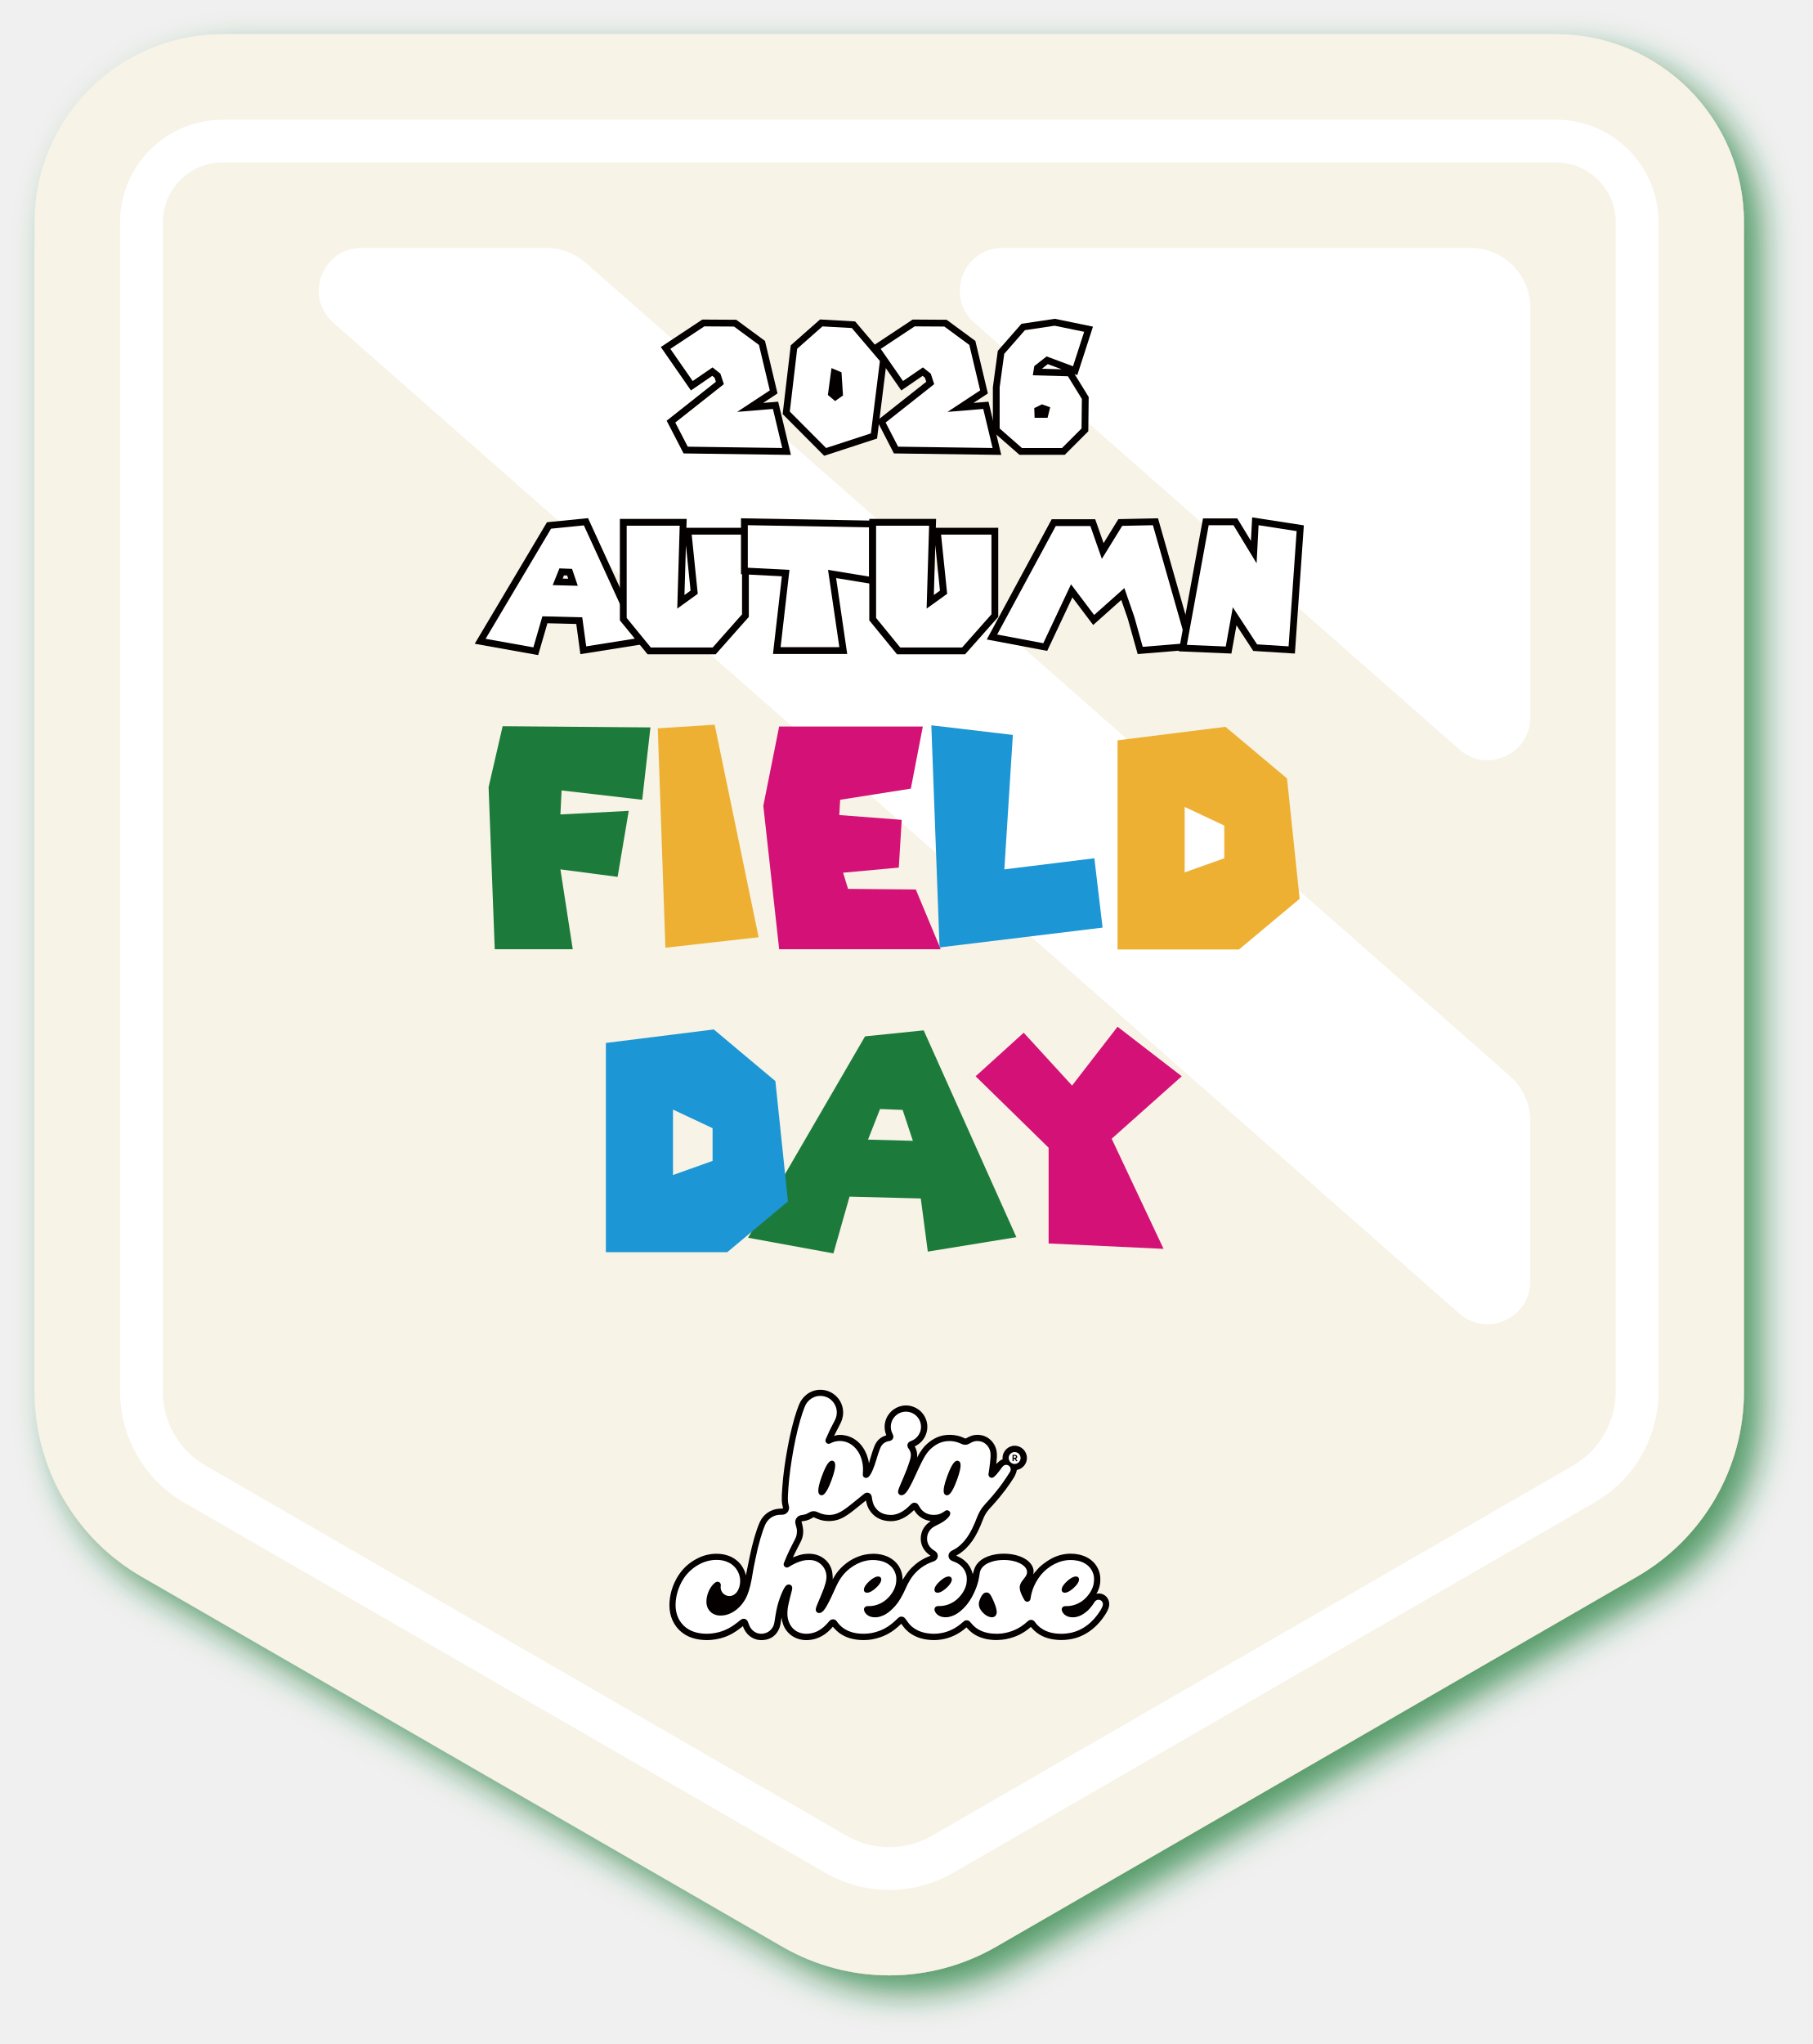
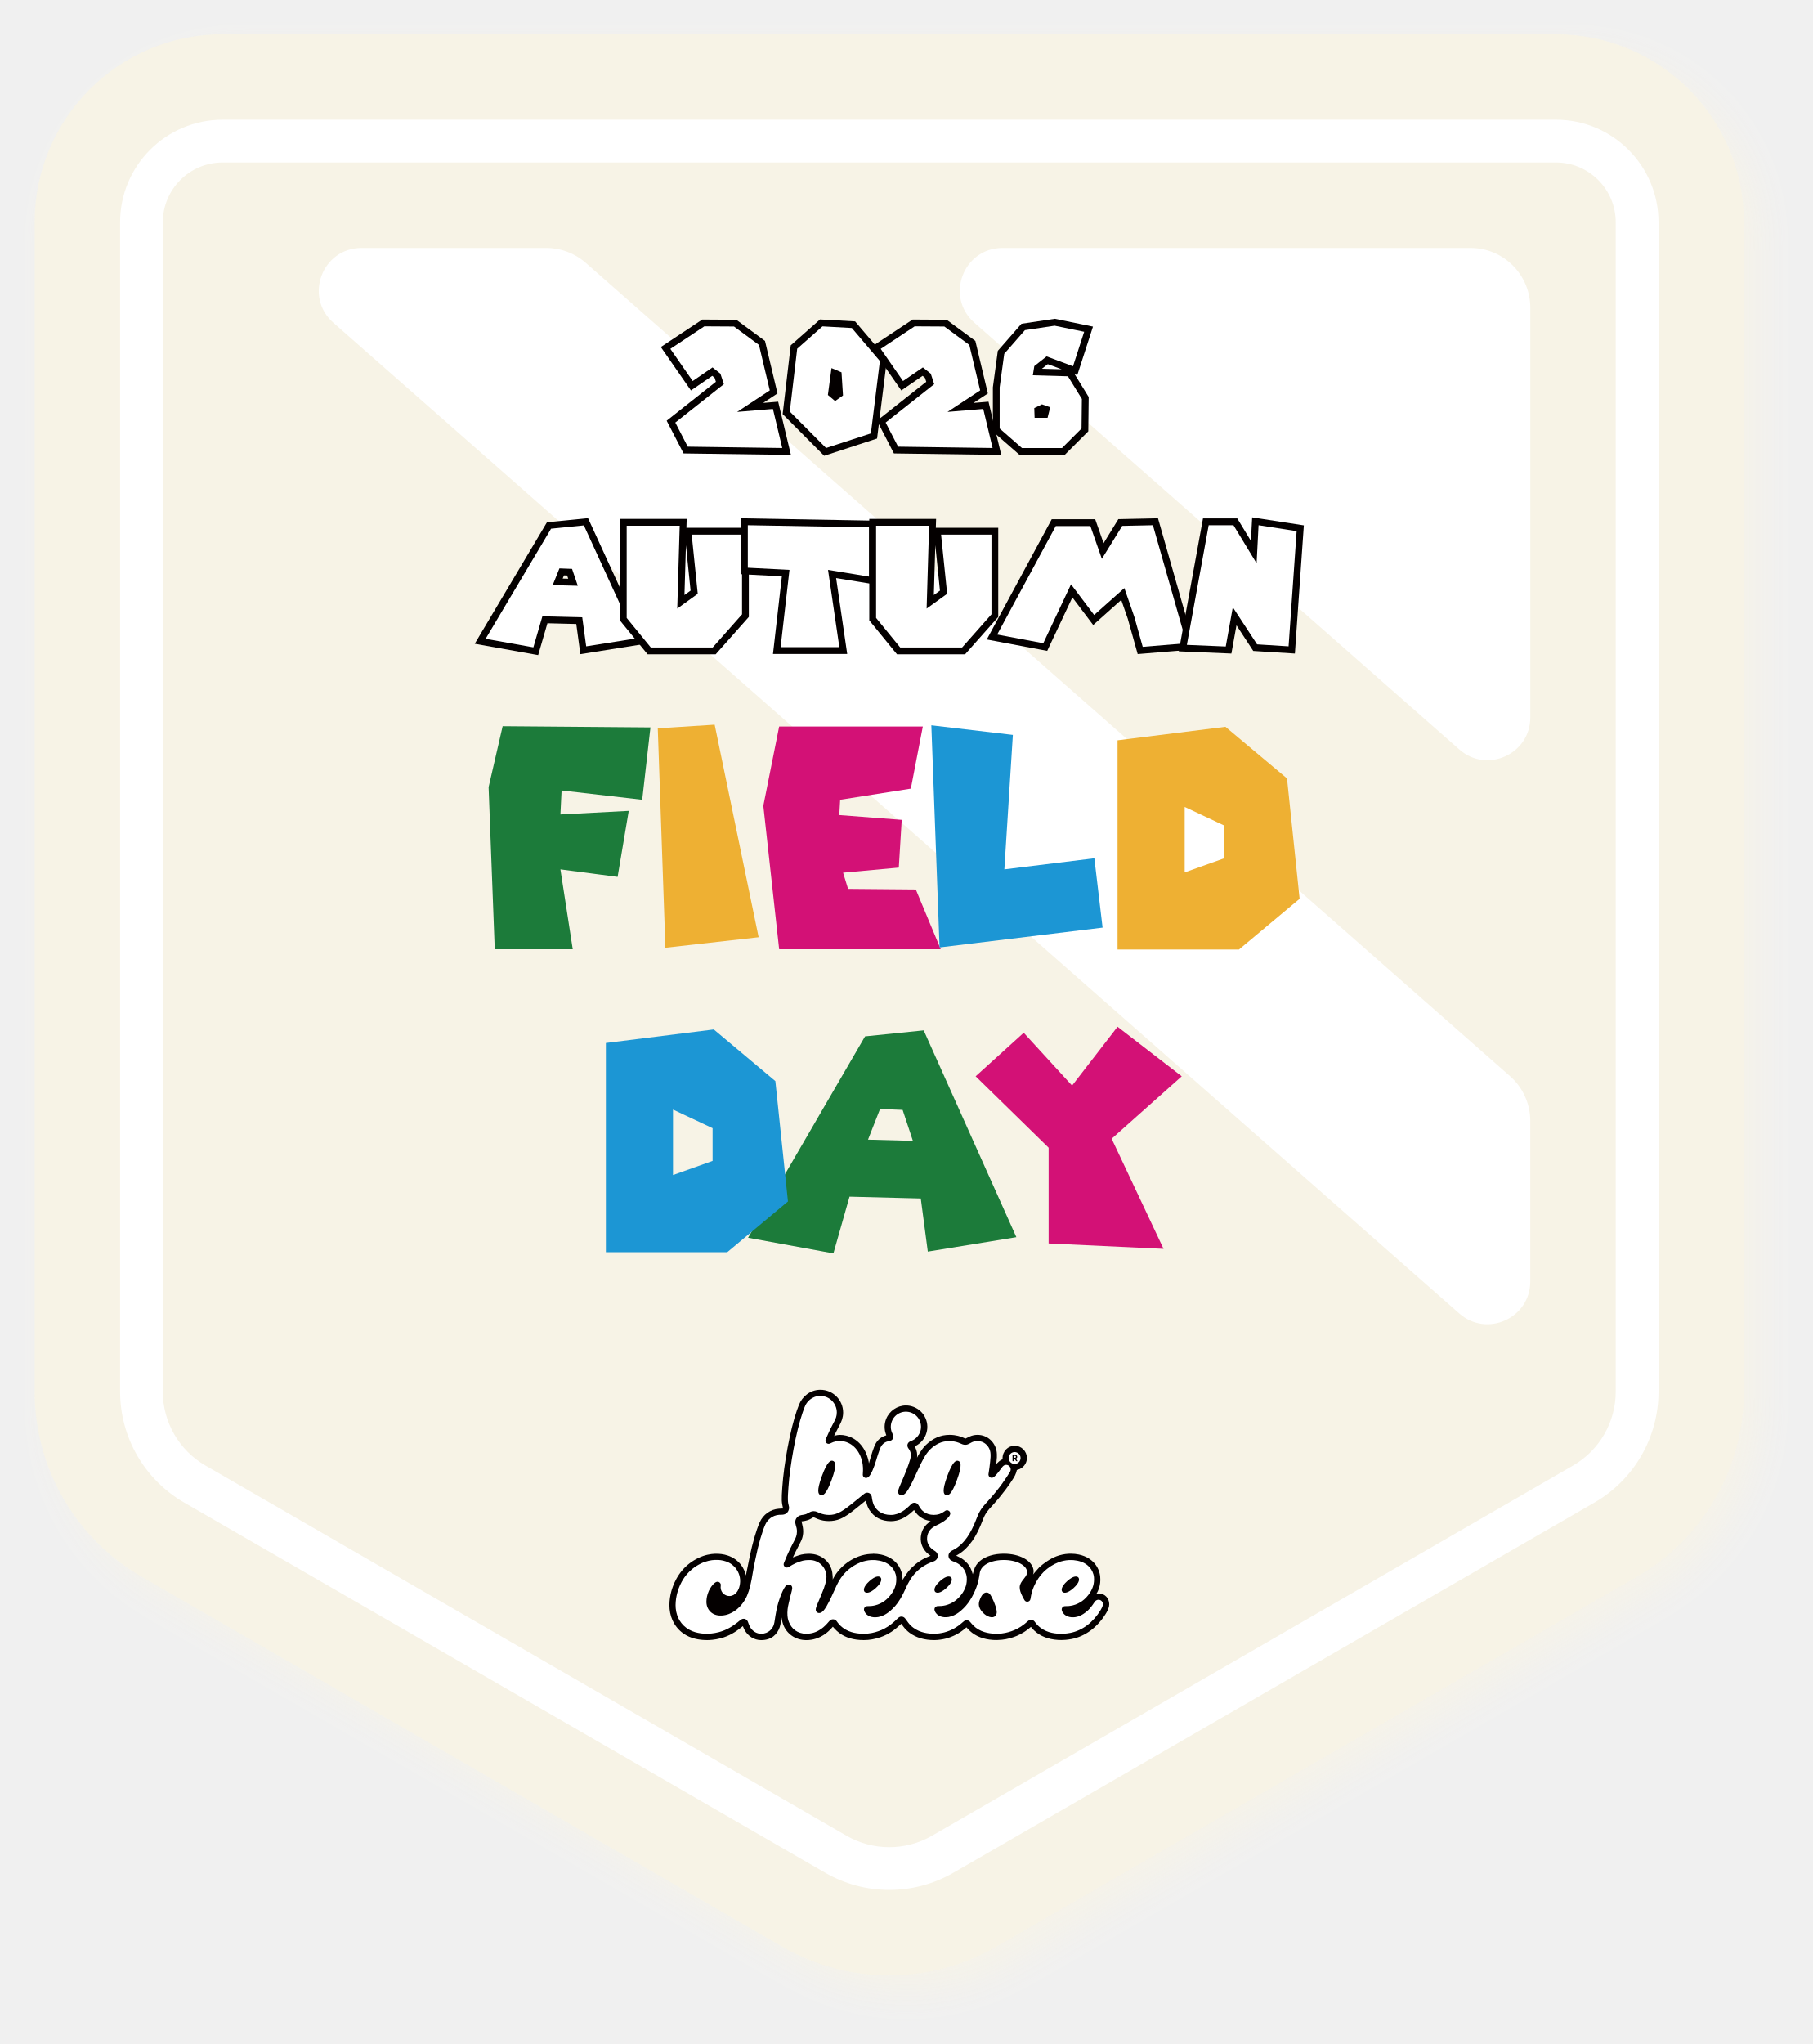
<svg xmlns="http://www.w3.org/2000/svg" id="_레이어_2" data-name="레이어 2" viewBox="0 0 601.2 677.76">
  <defs>
    <style>
      .cls-1 {
        fill: #f7f3e6;
      }

      .cls-2 {
        fill: #040000;
      }

      .cls-3 {
        fill: #eeb033;
      }

      .cls-4 {
        fill: #fff;
      }

      .cls-5 {
        fill: #1c7b3a;
      }

      .cls-6 {
        filter: url(#drop-shadow-1);
      }

      .cls-7 {
        fill: #d31176;
      }

      .cls-8 {
        fill: #1c96d4;
      }
    </style>
    <filter id="drop-shadow-1" x="0" y="0" width="601.2" height="677.76" filterUnits="userSpaceOnUse">
      <feOffset dx="5.67" dy="5.67" />
      <feGaussianBlur result="blur" stdDeviation="5.67" />
-       <feFlood flood-color="#1c7b3a" flood-opacity=".75" />
+       <feFlood flood-color="#f7f3e6" flood-opacity=".75" />
      <feComposite in2="blur" operator="in" />
      <feComposite in="SourceGraphic" />
    </filter>
  </defs>
  <g id="_레이어_1-2" data-name="레이어 1">
    <g class="cls-6">
      <path class="cls-1" d="M73.84,11.34c-34.44,0-62.36,27.92-62.36,62.36v387.7c0,25.32,13.51,48.71,35.43,61.37l212.6,122.74c21.93,12.66,48.94,12.66,70.87,0l212.6-122.74c21.93-12.66,35.43-36.05,35.43-61.37V73.71c0-34.44-27.92-62.36-62.36-62.36H73.84Z" />
    </g>
    <path class="cls-4" d="M39.83,461.4V73.71c0-18.79,15.23-34.02,34.02-34.02h442.2c18.79,0,34.02,15.23,34.02,34.02v387.7c0,15.19-8.1,29.23-21.26,36.82l-212.6,122.74c-13.16,7.6-29.36,7.6-42.52,0l-212.6-122.74c-13.16-7.6-21.26-21.63-21.26-36.82Z" />
    <path class="cls-1" d="M54,461.4V73.71c0-10.96,8.88-19.84,19.84-19.84h442.2c10.96,0,19.84,8.88,19.84,19.84v387.7c0,10.13-5.4,19.49-14.17,24.55l-212.6,122.74c-8.77,5.06-19.58,5.06-28.35,0l-212.6-122.74c-8.77-5.06-14.17-14.42-14.17-24.55Z" />
    <g>
      <path class="cls-4" d="M110.56,107.02l373.45,328.52c9.16,8.05,23.53,1.55,23.53-10.64v-53.19c0-5.7-2.45-11.13-6.74-14.9L194.27,87.15c-3.62-3.19-8.28-4.94-13.11-4.94h-61.24c-13.07,0-19.17,16.18-9.36,24.81Z" />
      <path class="cls-4" d="M332.52,82.21h155.19c10.96,0,19.84,8.88,19.84,19.84v135.83c0,12.19-14.38,18.7-23.53,10.64l-160.85-141.5c-9.81-8.63-3.71-24.81,9.36-24.81Z" />
    </g>
    <g>
      <g>
        <polygon class="cls-5" points="215.73 241.2 213 265.19 186.26 262.1 185.87 270.06 208.53 268.87 204.84 290.76 185.87 288.27 189.96 314.75 164.09 314.75 162.05 261.01 166.71 240.8 215.73 241.2" />
        <polygon class="cls-3" points="237.03 240.3 251.61 310.77 220.69 314.25 218.16 241.5 237.03 240.3" />
        <polygon class="cls-7" points="306.07 240.9 302.09 261.5 278.65 265.19 278.36 270.26 299.07 271.85 298.1 287.68 279.62 289.37 281.27 294.74 303.74 294.94 312 314.75 258.42 314.75 253.17 267.18 258.42 240.9 306.07 240.9" />
        <polygon class="cls-8" points="333.11 288.27 362.96 284.59 365.69 307.58 311.62 314.15 308.89 240.5 335.93 243.69 333.11 288.27" />
        <path class="cls-3" d="M426.86,258.12l-20.42-17.12-35.79,4.48v69.37h40.26l20.13-16.82-4.18-39.91ZM406.05,284.59l-13.13,4.68v-21.7l13.13,6.17v10.85Z" />
      </g>
      <g>
        <polygon class="cls-2" points="226.72 150.35 221.11 139.5 237.44 126.59 237 125.24 236.23 124.63 229.16 129.47 219.17 115.07 232.93 105.96 244.19 106.03 253.72 113.05 257.87 130.46 253.11 133.6 258.09 133.19 262.32 150.84 226.72 150.35" />
        <polygon class="cls-4" points="233.6 108.22 243.45 108.28 251.72 114.37 255.31 129.45 244.48 136.58 256.35 135.6 259.45 148.55 228.1 148.11 223.97 140.11 240.08 127.38 238.93 123.9 236.32 121.83 229.74 126.34 222.33 115.68 233.6 108.22" />
        <path class="cls-2" d="M259.58,137.29l2.68-22.78,9.72-8.58,11.63.65,10.57,12.43-3.29,26.4-17.54,5.72-13.78-13.84Z" />
        <path class="cls-4" d="M282.52,108.77l-9.74-.54-8.38,7.4-2.45,20.84,12.03,12.08,14.86-4.84,2.99-24-9.31-10.94ZM276.97,132.98l-2.39-2.01,1.2-8.92,3.32,1.41.49,7.67-2.61,1.85Z" />
        <polygon class="cls-2" points="296.48 150.35 290.88 139.49 307.21 126.59 306.76 125.24 305.99 124.63 298.93 129.47 288.93 115.07 302.69 105.96 313.96 106.03 323.49 113.05 327.64 130.46 322.87 133.6 327.85 133.19 332.08 150.84 296.48 150.35" />
        <polygon class="cls-4" points="303.36 108.22 313.21 108.28 321.49 114.37 325.08 129.45 314.25 136.58 326.11 135.6 329.21 148.55 297.87 148.11 293.73 140.11 309.84 127.38 308.7 123.9 306.09 121.83 299.5 126.34 292.1 115.68 303.36 108.22" />
        <path class="cls-2" d="M338.11,150.8l-8.81-7.71v-14.68l1.64-12.08,7.85-8.97,11.06-1.65,12.65,2.6-5.2,16.07-.9-.34,4.68,7.6-.13,11.37-7.79,7.79h-15.06ZM352.11,122.45l-4.6-1.71-1.95,1.53,6.54.18Z" />
        <path class="cls-4" d="M342.55,124.44l.49-3.05,4.08-3.21,8.76,3.27,3.7-11.43-9.8-2.01-9.85,1.47-6.86,7.84-1.52,11.1v13.66l7.4,6.48h13.28l6.48-6.48.11-9.8-4.63-7.51-11.65-.33ZM347.44,138.53h-4.3l-.11-3.21,2.56-1.25,2.72.98-.87,3.48Z" />
      </g>
      <g>
        <path class="cls-2" d="M157.45,213.46l23.96-40.29,13.62-1.36,19.11,41.66-21.65,3.44-1.36-10.01-9.57-.24-3.07,10.56-21.04-3.76ZM188.46,191.9l-.36-1.07-1.05-.04-.43,1.06,1.85.05Z" />
        <path class="cls-4" d="M193.65,174.21l-10.88,1.09-21.71,36.52,15.84,2.83,2.99-10.29,13.22.33,1.31,9.63,16.43-2.61-17.2-37.5ZM183.31,194.02l2.23-5.55,4.19.16,1.9,5.61-8.33-.22Z" />
        <path class="cls-2" d="M214.78,216.95l-9.19-11.25v-33.64h22.16l-.09,2.94h20.7v29.56l-10.99,12.39h-22.6ZM227.01,197.3l2.03-1.46-1.54-15.05-.49,16.52Z" />
        <polygon class="cls-4" points="225.43 174.32 224.62 201.8 231.42 196.9 229.41 177.26 246.11 177.26 246.11 203.7 236.37 214.7 215.85 214.7 207.85 204.9 207.85 174.32 225.43 174.32" />
        <polygon class="cls-2" points="256.37 216.85 259.32 191.09 245.76 190.39 245.76 171.86 290.49 172.65 290.49 193.84 277.31 191.68 280.99 216.85 256.37 216.85" />
        <polygon class="cls-4" points="288.23 174.86 288.23 191.19 274.63 188.96 278.38 214.59 258.9 214.59 261.84 188.96 248.02 188.25 248.02 174.15 288.23 174.86" />
        <path class="cls-2" d="M297.5,216.95l-9.19-11.25v-33.64h22.16l-.09,2.94h20.7v29.56l-10.99,12.39h-22.6ZM309.72,197.3l2.03-1.46-1.54-15.08-.49,16.54Z" />
        <polygon class="cls-4" points="308.15 174.32 307.33 201.8 314.14 196.9 312.12 177.26 328.83 177.26 328.83 203.7 319.09 214.7 298.57 214.7 290.57 204.9 290.57 174.32 308.15 174.32" />
        <polygon class="cls-2" points="374.05 205.18 371.88 198.93 362.57 207.24 355.67 198.09 347.32 215.82 327.28 212.04 348.82 172.17 363.24 172.17 366.02 180.1 370.92 172.14 384.07 171.86 396.45 215.31 377.33 216.88 374.05 205.18" />
        <polygon class="cls-4" points="350.16 174.43 361.64 174.43 365.45 185.31 372.2 174.37 382.38 174.15 393.53 213.28 379 214.48 376.23 204.58 372.91 195 362.89 203.92 355.22 193.75 346.02 213.28 330.73 210.4 350.16 174.43" />
        <polygon class="cls-2" points="415.66 215.84 410.1 207.34 408.41 216.71 390.96 215.97 398.99 171.9 410.36 171.9 414.89 179.35 415.3 171.55 432.44 174.2 429.47 216.71 415.66 215.84" />
        <polygon class="cls-4" points="400.88 174.15 409.1 174.15 416.77 186.78 417.42 174.15 430.05 176.11 427.38 214.32 416.93 213.66 408.88 201.36 406.54 214.37 393.64 213.83 400.88 174.15" />
      </g>
      <g>
        <path class="cls-5" d="M306.36,341.65l-19.45,1.99-38.8,66.78,28.3,5.18,5.35-18.81,23.63.6,2.33,17.62,29.37-4.78-30.73-68.57ZM287.89,377.88l3.99-10.15,7.49.3,3.4,10.25-14.88-.4Z" />
        <polygon class="cls-7" points="355.57 359.96 370.65 340.45 391.94 356.88 368.7 377.58 385.91 414.1 347.79 412.31 347.79 380.56 323.58 356.88 339.53 342.44 355.57 359.96" />
        <path class="cls-8" d="M257.16,358.47l-20.42-17.12-35.79,4.48v69.37h40.26l20.13-16.82-4.18-39.91ZM236.34,384.94l-13.13,4.68v-21.7l13.13,6.17v10.85Z" />
      </g>
    </g>
    <g>
      <path class="cls-2" d="M330.59,543.82c-3.31,0-6.07-.81-8.18-2.41-.53-.4-1.09-.93-1.56-1.46l-.31-.35-.35.31c-1.93,1.65-4.14,2.81-6.54,3.43-.91.24-2.48.49-3.77.49-3.28,0-6.04-.81-8.18-2.4-.82-.61-1.54-1.33-2.13-2.13l-.66-.88-.39.36-.6.55c-.31.27-.59.52-.9.76-2,1.61-3.77,2.34-4.93,2.75-1.92.67-3.7.99-5.6.99-3.33,0-6.08-.81-8.19-2.41-.57-.43-1.11-.94-1.61-1.5l-.46-.52-.36.4c-.79.88-1.57,1.57-2.37,2.12-1.9,1.29-3.89,1.92-6.09,1.92-1.8,0-3.53-.54-4.89-1.53-1.23-.89-2.19-2.1-2.76-3.62-.38-1.03-.56-2.34-.56-2.34-.14.56-.24,2.16-.59,3.18-.82,2.41-2.73,4.31-6.16,4.31-2.31,0-4.44-1.33-5.56-3.48-.1-.18-.18-.35-.25-.54l-.26-.62-.6.49c-1.81,1.4-3.78,2.75-6.83,3.56-1.99.52-3.75.58-4.41.58h-.04c-1.46,0-4.4-.17-6.94-1.62-1.67-.95-2.91-2.16-3.92-3.81-.85-1.39-1.4-3.12-1.56-4.89-.32-3.53.8-6.74,1.16-7.64.51-1.3,1.39-3.26,3.07-5.23,1.44-1.68,3.22-3.04,5.3-4.04,2.15-1.05,4.14-1.34,5.43-1.39h.54c.26-.01.53,0,.76.01,1.15.07,2.68.26,4.43,1.15.85.44,1.61,1.01,2.34,1.74.26.26,1.14,1.23,1.76,2.65,0,0,.36.8.51,1.63l.6-2.93c.02-.11.91-4.59,1.43-6.67.53-2.13,1.08-4.05,1.65-5.69.29-.85.61-1.65.9-2.31,1.14-2.59,3.58-4.32,6.36-4.52l1.05-.06h.35c-.09-.38-.25-1.17-.3-1.44-.05-.3-.07-.53-.09-.7l-.04-.62c-.04-1.07.04-2.33.14-3.73l.04-.63c.13-1.93.35-4.02.65-6.27.31-2.23.67-4.5,1.1-6.81.43-2.32.91-4.53,1.42-6.63.54-2.16,1.09-4.08,1.65-5.69.21-.59.41-1.15.61-1.65l.16-.38c.96-2.41,3.51-4.83,7.04-4.83,4.16,0,7.54,3.38,7.54,7.54,0,1.79-.62,3.04-.95,3.72-.15.31-.32.62-.5.97-.34.63-.68,1.27-1.05,2.05l-.5,1.04c.77-.32,1.6-.37,1.92-.37.7,0,1.4.08,2.08.25,3.43.83,6.04,3.52,7.16,7.38,0,0,.31.96.39,1.82l.52-1.81c.19-.64.51-1.69.6-1.94l.44-1.24c.15-.42.32-.89.57-1.37.61-1.2,1.61-2.14,2.83-2.65l.81-.3-.16-.45c-.56-1.6-.53-3.34.08-4.91,1.05-2.71,3.7-4.53,6.6-4.53.87,0,1.73.16,2.56.49,1.76.68,3.16,2.01,3.92,3.74.77,1.73.81,3.66.12,5.42-.61,1.59-1.78,2.9-3.28,3.7l-.41.22.21.42c.24.48.43,1.04.52,1.62.06.42.12,1.02.03,1.71,0,0,.59-1.15.85-1.54.59-.92,1.24-1.84,1.98-2.59,2.44-2.35,4.98-3.45,7.96-3.45,2.22,0,3.74.58,4.38.86.6.27.88.38.88.38,0,0,1.04-.53,1.35-.66.88-.4,1.73-.58,2.67-.58.73,0,1.49.13,2.18.38.8.29,1.54.75,2.14,1.32,1.31,1.24,2.05,2.92,2.09,4.72v.39c.02.12,0,.48,0,.66l-.19,2.19s.64-.61.87-.82c.31-.28.74-.59,1.22-.71l-.02-.32c-.02-2.38,1.8-4.19,4.03-4.19s4.05,1.82,4.05,4.05c0,1.83-1.24,3.43-3.03,3.9l-.3.08c-.19,1.15-.89,2.35-1.13,2.72-1.27,2.01-3.28,4.96-6.84,8.91l-.46.5c-1.05,1.14-2.02,2.19-2.81,4.28-1.12,2.97-2.35,5.44-3.56,7.13-1.38,1.93-2.91,3.42-4.56,4.41l-.77.46.81.38c.35.17.69.35,1.02.56.66.42,1.36,1.03,1.89,1.62.55.66,1,1.4,1.31,2.18,0,0,.34.8.47,1.41l.43-1.45c.65-2.21,2.52-3.85,5.41-4.73,1.36-.41,2.86-.62,4.45-.62,5.27,0,9.37,2.27,9.85,5.35.09.55.03,1.1-.15,1.55,0,0,1.53-1.85,2.03-2.34,1.22-1.18,3.57-2.88,5.71-3.69,1.19-.46,2.69-.78,4-.85l.77-.02c.93,0,1.86.1,2.67.27,1.3.28,2.4.72,3.35,1.33.67.42,1.37,1.03,1.88,1.62,1.06,1.25,1.72,2.82,1.87,4.42.14,1.55-.07,2.62-.3,3.46-.26.93-.72,1.89-1.01,2.23,0,0,.35-.14.91-.14,1.95.02,3.4,1.64,3.4,3.55,0,.86-.33,1.8-1.03,2.97-2.83,4.67-6.92,7.72-11.5,8.59-1.44.27-2.58.33-3.28.33-3.33,0-6.08-.81-8.2-2.41-.62-.47-1.19-1-1.68-1.58l-.3-.36-.74.61c-2.02,1.62-3.79,2.35-4.95,2.75-1.74.61-3.44.93-5.18.97h-.43ZM289.52,515.19c.93,0,1.86.1,2.68.27,1.31.29,2.41.72,3.35,1.33.68.43,1.39,1.04,1.89,1.62.99,1.17,1.62,2.58,1.82,4.08,0,0,.12.91.07,1.39l.8-1.2c.7-1.12,1.46-2.07,2.3-2.9,1.62-1.6,3.39-2.78,5.42-3.6l.77-.31-.66-.51c-.84-.64-1.52-1.49-1.98-2.45-1.04-2.19-.56-4.51.16-5.84.46-.84,1.01-1.5,1.74-2.08l.78-.6-.96-.23c-.86-.21-1.64-.56-2.36-1.08-.77-.53-1.36-1.13-1.87-1.91l-.32-.47-.41.39c-2.31,2.19-4.74,3.31-7.23,3.31-3.17,0-5.58-1.25-7.16-3.72-.43-.67-.75-1.46-.98-2.41l-.17-.74s-2.68,2.17-3.64,2.93c-.99.79-1.86,1.45-2.43,1.82-.43.29-.75.49-1.14.71-.46.26-.84.45-1.28.64-1.24.52-2.59.73-3.79.73-1.33,0-2.47-.2-3.67-.67-.37-.14-1.44-.61-1.44-.61,0,0-.96.61-1.56.84-.35.13-.85.29-1.3.38-.39.08-1.12.17-1.12.17.12.35.44,1.97.44,1.97.08.45.12.9.12,1.36,0,1.76-.58,2.95-.94,3.66l-.56,1.08c-.29.55-.64,1.2-1.02,2l-.9,1.87s1.84-.71,2.77-.93c.28-.07.85-.16,1.13-.2.27-.04.82-.07,1.08-.07h.73c.15,0,.38.02.56.04,3.62.33,6.64,3.07,6.87,6.85,0,0,.12.98.07,1.63,0,0,.53-1,.8-1.41.63-.96,1.32-1.8,2.04-2.51,1.71-1.69,3.58-2.9,5.73-3.71,1.19-.46,2.69-.78,4-.85l.76-.02Z" />
      <g>
        <path class="cls-4" d="M364.33,530.45c-.76,0-1.15.55-1.19.6-.04.05-.1.13-.13.17-.04.05-.11.16-.14.22-.59.94-1.41,1.94-2.09,2.59-.44.42-1.12.91-1.53,1.17-.29.19-.89.5-1.23.64-.41.16-.95.32-1.41.38-.15.02-.35.04-.56.05-.24,0-.49,0-.7-.01-.38-.03-.9-.13-1.3-.29-.39-.16-.78-.42-1.01-.62-.23-.21-.5-.55-.61-.74-.15-.27-.25-.56-.29-.78,0-.05-.01-.11-.01-.12-.01-.36.14-.66.37-.86.2-.18.46-.28.76-.27.82.02,1.66-.06,2.52-.26,1.23-.29,2.32-.87,3.1-1.42.95-.67,1.9-1.67,2.64-2.81.48-.74.87-1.63,1.07-2.35.18-.66.33-1.64.24-2.72-.11-1.27-.68-2.43-1.36-3.24-.31-.36-.85-.86-1.44-1.24-.78-.5-1.67-.83-2.67-1.04-.8-.17-1.72-.25-2.64-.22-.06,0-.18,0-.25.01-1.15.06-2.41.35-3.37.72-1.78.68-3.43,1.7-5.01,3.26-1.25,1.24-2.38,2.94-3.18,4.77-.56,1.3-.92,2.66-1.11,3.98l-.03.17c-.08.55-.55.92-1.07.92-.35,0-.68-.18-.87-.46-.01-.02-.09-.13-.1-.16-.1-.16-.22-.38-.28-.5-.08-.16-.29-.56-.33-.63-.58-1.16-.95-2.13-.92-3.11.04-1.02.68-1.88,1.11-2.4.2-.25.6-.76.78-1.04.3-.44.55-.92.55-1.54,0-2.16-3.35-4.01-7.72-4.01-1.64,0-2.92.25-3.84.53-1.22.37-3.6,1.26-4.1,3.62-.07.33-.14.93-.21,1.32-.11.68-.23,1.24-.26,1.35-.68,2.9-2.27,6.2-4.15,8.36-.42.48-1.12,1.21-1.75,1.73-1.14.93-1.65,1.15-2.23,1.44-.41.2-1.25.47-1.73.56-.44.08-1.04.11-1.5.07-.38-.03-.9-.13-1.3-.29-.39-.16-.78-.42-1.01-.62-.23-.21-.5-.55-.61-.74-.15-.27-.25-.56-.29-.78,0-.05-.01-.11-.01-.12-.01-.36.14-.66.37-.86.2-.18.46-.28.76-.27.82.02,1.66-.06,2.52-.26,1.23-.29,2.32-.87,3.1-1.42.95-.67,1.9-1.67,2.64-2.81.48-.74.87-1.63,1.07-2.35.18-.66.33-1.64.24-2.72-.11-1.27-.68-2.43-1.36-3.24-.31-.36-.85-.86-1.44-1.24-.38-.24-.78-.44-1.2-.61-.13-.05-.3-.11-.4-.15-.1-.04-.28-.11-.4-.16-.76-.32-1.24-.93-1.24-1.73,0-.78.45-1.35,1.1-1.69.08-.04.12-.06.16-.08.04-.02.1-.05.15-.07,2.19-1.04,3.8-2.93,4.76-4.28,1.07-1.51,2.22-3.79,3.31-6.67,1.07-2.82,2.53-4.16,3.67-5.43,4.02-4.47,5.98-7.58,7.26-9.65,0,0,.21-.33.21-.77,0-.84-.68-1.51-1.52-1.51-.64,0-1.03.42-1.29.75-.55.68-1.71,2.43-2.77,3.29-.2.15-.45.26-.71.26-.53,0-.97-.39-1.06-.89-.01-.06-.02-.14-.02-.18,0-.05,0-.14.01-.19,0-.04.02-.12.03-.18.13-.77.18-1.16.29-1.98.18-1.37.31-2.61.36-3.46,0-.15.02-.44.01-.59,0-.08-.01-.32-.01-.34-.03-1.51-.73-2.59-1.43-3.24-.42-.4-.92-.7-1.43-.89-.5-.18-1.03-.26-1.48-.26-.64,0-1.21.12-1.81.39-.33.15-.63.33-.69.37-.46.26-.91.49-1.52.49-.71,0-1.14-.23-1.69-.47-.55-.24-1.77-.77-3.56-.77-2.69,0-4.66,1.08-6.47,2.82-.77.79-1.44,1.73-2,2.75-.02.04-.1.18-.12.21-.96,1.68-2.39,4.92-3.16,6.56-.57,1.22-1.73,3.65-2.6,4.67-.16.19-.45.5-.73.68-.32.2-.55.28-.87.28-.52,0-.97-.33-1.08-.85-.11-.48.07-1.01.3-1.59.12-.3.33-.79.45-1.09.36-.86.81-1.88,1.08-2.53.27-.65.8-1.94,1.05-2.6.3-.78.82-2.25,1.09-3.18.14-.49.25-1.06.24-1.45,0-.71-.21-1.34-.5-1.81-.03-.06-.09-.14-.12-.18-.04-.05-.13-.19-.15-.21-.16-.21-.28-.44-.34-.7-.1-.42,0-.91.34-1.29.17-.19.4-.33.68-.44.1-.04.27-.11.4-.17h0c1.2-.51,2.21-1.49,2.72-2.8,1-2.58-.28-5.48-2.86-6.48-2.58-1-5.48.28-6.48,2.86-.51,1.32-.43,2.73.13,3.92.06.13.13.28.17.37.13.28.21.53.21.79,0,.51-.26.93-.62,1.18-.22.15-.47.23-.72.28-.06.01-.17.03-.23.04-.06.01-.17.03-.24.05-.19.04-.38.1-.57.18-.72.3-1.38.87-1.79,1.68-.19.38-.33.75-.42,1.01-.12.33-.35.98-.46,1.31-.1.31-.27.82-.4,1.25-.05.17-.1.36-.15.53h0c-.9,3.01-1.75,4.91-2.52,5.72-.02.02-.06.06-.08.07-.02.02-.07.06-.09.08-.12.1-.38.31-.78.31-.58,0-1.07-.46-1.07-1.07,0-.36.06-.94.07-1.33.01-.67,0-1.32-.09-1.95-.51-3.82-2.75-6.91-6.02-7.71-.51-.13-1.04-.19-1.57-.19-.99,0-1.98.21-2.82.63-.07.03-.2.1-.33.16-.17.09-.35.15-.56.15-.61,0-1.07-.49-1.07-1.07,0-.25.09-.45.15-.59.42-.99.86-1.96,1.32-2.92.64-1.33,1.18-2.26,1.56-3.03.32-.64.74-1.51.74-2.81,0-2.84-2.28-5.47-5.47-5.47-2.89,0-4.56,2.13-5.03,3.31-.08.2-.17.39-.26.61-.19.47-.38.99-.56,1.53-.55,1.61-1.08,3.45-1.6,5.52-.51,2.07-.98,4.24-1.4,6.52-.42,2.28-.78,4.51-1.08,6.71-.3,2.2-.51,4.24-.64,6.12-.11,1.58-.22,2.99-.18,4.17,0,.18.02.39.03.52.01.13.03.3.06.51.09.53.24.96.28,1.28.01.12.05.42-.03.78-.07.35-.24.75-.56,1.09-.22.24-.48.4-.65.49-.49.24-1.06.26-1.47.26-.01,0-.22,0-.29,0-.07,0-.22,0-.28.01-2.26.16-3.89,1.65-4.61,3.28-.27.61-.56,1.36-.83,2.15-.55,1.61-1.08,3.45-1.6,5.52-.51,2.07-1.4,6.52-1.4,6.52,0,0-.51,2.97-.69,3.96-.54,2.9-1.24,5.07-2.1,6.56-1.14,1.97-2.43,3.17-3.57,3.93-1.1.73-2.5,1.39-4.26,1.48-.93.05-2.51-.06-3.72-1.25-1.01-.99-1.38-2.27-1.33-3.53.03-.87.18-2.01.79-3.38.41-.92,1.23-2.13,1.98-2.68.2-.15.51-.37.93-.37.58,0,1.07.47,1.07,1.06,0,.11-.02.25-.03.33-.02.14-.04.33-.03.56.08,1.71,1.51,2.84,3.01,2.79,1.03-.04,1.73-.58,2.19-1.1.39-.45.64-.95.79-1.31.27-.68.43-1.37.48-2.29.06-1.06-.17-1.98-.45-2.73-.36-.95-.98-1.81-1.44-2.28-.42-.43-1-.94-1.79-1.34-1.36-.69-2.57-.87-3.62-.93-.32-.02-.71-.02-1.08,0-1.18.05-2.86.33-4.62,1.18-2.25,1.09-3.73,2.48-4.63,3.53-1.5,1.75-2.26,3.47-2.71,4.63-.36.93-1.29,3.75-1.03,6.71.15,1.63.68,3.04,1.26,3.99.78,1.26,1.71,2.25,3.18,3.09,2.59,1.48,5.81,1.35,5.95,1.35.69,0,2.2-.07,3.88-.51,2.7-.71,4.59-1.97,6.32-3.32,0,0,.77-.66,1.06-.84.13-.08.4-.29.9-.29.73,0,1.16.47,1.38.97.06.14.13.34.16.43.14.37.29.8.5,1.2.79,1.51,2.24,2.37,3.73,2.37,2.59,0,3.82-1.83,4.2-2.92.18-.52.27-1.21.31-1.47.33-2.28.73-4.42,1.22-6,.63-2.02,1.28-3.62,1.93-4.74.09-.15.23-.38.37-.56.3-.4.66-.64,1.17-.64.65,0,1.24.5,1.1,1.46-.02.17-.1.49-.13.65-.05.23-.17.68-.23.9-.21.73-.56,2.19-.72,2.93-.1.48-.48,1.86-.5,3.36-.03,1.61.23,2.45.53,3.2.38.95,1,1.94,2.04,2.7.95.69,2.23,1.13,3.67,1.13,2.3,0,3.85-.83,4.92-1.56,1.06-.72,1.94-1.7,2.5-2.36,0-.01.25-.28.32-.35.46-.51.96-.52,1.14-.52.29,0,.74.08,1.12.5.04.04.09.11.12.15.08.1.24.31.31.42.1.13.34.44.42.52.38.44.81.84,1.3,1.21,2.35,1.78,5.23,1.99,6.94,1.99,1.98,0,3.58-.4,4.91-.87,1.17-.41,2.65-1.06,4.33-2.41.28-.22.54-.45.79-.67,0,0,.46-.42.61-.56.14-.13.41-.39.55-.52.1-.09.28-.26.41-.36.11-.08.42-.3.9-.3.58,0,.97.3,1.24.64.06.08.25.34.34.45.17.23.36.53.66.91.47.63,1.04,1.2,1.71,1.7,2.25,1.67,4.96,1.99,6.94,1.99,1.05,0,2.43-.21,3.26-.43,2.41-.62,4.34-1.79,5.92-3.18.09-.08.2-.17.27-.23.06-.06.32-.29.51-.41.38-.24.76-.22.78-.22.36,0,.75.13,1.1.49.09.09.42.47.56.65.35.42.87.94,1.39,1.34,2.35,1.78,5.23,1.99,6.94,1.99.13,0,.25,0,.37,0,1.81-.05,3.29-.42,4.54-.86,1.17-.41,2.65-1.06,4.33-2.41.29-.23.56-.47.82-.7.06-.05.38-.35.61-.47.29-.15.54-.17.7-.17.37,0,.76.13,1.09.48.1.1.25.32.35.45.47.63,1.03,1.2,1.7,1.7,2.35,1.78,5.23,1.99,6.94,1.99,1.36,0,2.58-.23,2.9-.29,4.07-.78,7.6-3.48,10.1-7.6.12-.2.75-1.23.75-1.93,0-.81-.66-1.48-1.48-1.48ZM314.16,489.49c1.85-5.07,2.97-5.34,3.69-5.07.72.26,1.41,1.19-.44,6.26-1.85,5.07-2.97,5.34-3.69,5.07-.72-.26-1.41-1.18.44-6.26ZM272.58,489.48c1.85-5.07,2.97-5.34,3.69-5.07.72.26,1.41,1.18-.44,6.26-1.85,5.07-2.97,5.34-3.69,5.07-.72-.26-1.41-1.19.44-6.26ZM309.39,517.83c-.17.05-.33.11-.49.17-1.78.68-3.44,1.7-5.01,3.26-1.58,1.56-2.7,3.56-3.54,5.5-1.04,2.38-2.33,4.54-3.45,5.77-.5.55-1.28,1.36-2.14,2.03-.42.32-1.12.79-1.76,1.07-.75.32-1.25.47-1.73.56-.44.08-1.04.11-1.5.07-.38-.03-.9-.13-1.3-.29-.39-.16-.78-.42-1.01-.62-.23-.21-.5-.55-.61-.74-.15-.27-.25-.56-.29-.78,0-.05-.01-.11-.01-.12-.01-.36.14-.66.37-.86.2-.18.46-.28.76-.27.82.02,1.66-.06,2.52-.26,1.23-.29,2.32-.87,3.1-1.42.95-.67,1.9-1.67,2.64-2.81.48-.74.87-1.63,1.07-2.35.18-.66.33-1.64.24-2.72-.11-1.27-.68-2.43-1.36-3.24-.31-.36-.85-.86-1.44-1.24-.78-.5-1.67-.83-2.67-1.04-.8-.17-1.72-.25-2.64-.22-.06,0-.18,0-.25.01-1.15.06-2.41.35-3.37.72-1.78.68-3.43,1.7-5.01,3.26-1.11,1.1-2.13,2.57-2.9,4.17-.01.03-.03.05-.04.08-.45.92-1.74,3.77-1.89,4.11-.43.91-.98,2-1.53,2.97-.36.63-.85,1.3-1.11,1.57-.29.29-.67.58-1.08.66-.24.05-.47.03-.65-.03-.28-.09-.44-.26-.54-.39-.15-.19-.2-.42-.21-.62,0-.11.01-.31.04-.45.03-.15.09-.34.17-.6.11-.33.38-.96.51-1.28.2-.48.69-1.62.92-2.17.27-.64.68-1.62,1.03-2.56.15-.4.39-1.19.5-1.58.09-.31.23-.86.29-1.26.04-.23.09-.76.09-.95.05-2.94-2.15-5.38-5.03-5.64-.14-.01-.31-.02-.42-.02-.16,0-.48,0-.65,0-.22,0-.65.03-.87.06-.22.03-.73.12-.87.15-1.55.39-3.09,1.08-4.63,2.07-.06.03-.31.21-.66.21-.58,0-1.05-.46-1.07-1.04,0-.05.01-.18.02-.23.01-.05.04-.15.06-.21.62-1.63,1.3-3.12,2.03-4.64.64-1.33,1.17-2.26,1.54-3.03.32-.64.76-1.48.76-2.81,0-.33-.03-.66-.09-.98,0,0-.03-.14-.04-.18,0-.04-.04-.16-.04-.17-.13-.55-.3-.92-.38-1.51-.08-.6.13-1.19.34-1.5.13-.19.37-.55.87-.82.15-.08.42-.2.8-.27.29-.05.64-.1.85-.14.36-.07.63-.16.83-.24.19-.08.54-.26.74-.38.06-.03.17-.1.23-.13.11-.06.33-.17.46-.22.18-.07.55-.19.92-.19.47,0,.79.1,1.06.2.29.11.51.23,1.13.48.91.36,1.95.57,3.06.57,1.09,0,2.04-.27,2.79-.59,0,0,0,0,0,0,.01,0,.02,0,.03-.01.36-.15.68-.32.94-.46.02-.01.04-.02.07-.04.01,0,.03-.02.04-.02,0,0,.01,0,.02-.01.42-.24.75-.46,1.04-.65.54-.35,1.35-.98,2.28-1.71,1.36-1.08,2.96-2.37,4.24-3.43.45-.37.78-.46,1.12-.46.81,0,1.36.62,1.48,1.23.01.07.04.22.05.3.08.54.26,2.03.94,3.08.74,1.16,2.15,2.77,5.42,2.77,2.85,0,5.11-2.07,5.97-2.9.13-.12.5-.49.5-.49,0,0,.33-.34.58-.48.37-.2.74-.2.94-.17.19.03.53.1.87.46.14.14.39.56.51.76.45.79.88,1.34,1.65,1.88.84.59,1.86.93,3.2.93.43,0,1.23-.06,1.95-.32.57-.21,1.07-.52,1.41-.76.4-.28.61-.46,1-.46.58,0,1.07.46,1.07,1.07,0,.1,0,.21-.08.4-.19.47-.43.78-.79,1.13,0,0-.31.31-.5.46-1.72,1.42-2.94,1.73-3.91,2.31-.88.52-1.44,1.05-1.91,1.92-.47.87-.8,2.51-.11,3.96.33.7.9,1.42,1.75,1.96.16.11.31.2.43.28.45.29.98.76.98,1.63,0,.77-.44,1.23-.66,1.42-.13.12-.41.33-.97.52ZM288.36,524.27c2.18-1.96,3.32-1.63,3.69-1.22.37.41.58,1.58-1.6,3.54-2.18,1.96-3.32,1.63-3.69,1.22-.37-.41-.58-1.58,1.6-3.54ZM311.76,524.27c2.18-1.96,3.32-1.63,3.69-1.22.37.41.58,1.58-1.6,3.54-2.18,1.96-3.32,1.63-3.69,1.22-.37-.41-.58-1.58,1.6-3.54ZM330.54,534.97c-.06.34-.2.61-.38.81-.18.2-.64.55-1.35.48-.4-.04-.8-.13-1.27-.37-.73-.36-1.4-.92-2.02-1.71-.21-.27-.39-.56-.54-.87-.52-1.08-.4-2.13.19-3.38.04-.08.36-.83.81-1.32.31-.34.81-.63,1.37-.56.31.03.73.19,1.1.73.38.55.84,1.56,1.08,2.1.18.43.51,1.24.67,1.75.06.19.14.46.18.6.06.23.15.68.18.92.02.2.04.55,0,.82ZM353.95,524.27c2.18-1.96,3.32-1.63,3.69-1.22.37.41.58,1.58-1.6,3.54-2.18,1.96-3.32,1.63-3.69,1.22-.37-.41-.58-1.58,1.6-3.54Z" />
        <g>
          <path class="cls-4" d="M336.85,483.29c.07-.05.1-.13.1-.23s-.03-.18-.1-.24c-.07-.06-.17-.08-.31-.08h-.33v.63h.33c.14,0,.24-.03.31-.08Z" />
          <path class="cls-4" d="M336.52,485.42c1.09,0,1.97-.88,1.97-1.97s-.88-1.97-1.97-1.97c-1.09,0-1.97.88-1.97,1.97,0,1.09.88,1.97,1.97,1.97ZM335.81,482.41h.82c.15,0,.29.03.4.08.11.05.2.13.26.23.06.1.09.21.09.34,0,.1-.02.19-.05.27-.04.08-.09.15-.16.21-.07.06-.15.1-.25.13l.57.83h-.46l-.52-.78h-.29s0,.78,0,.78h-.4v-2.08Z" />
        </g>
      </g>
    </g>
  </g>
</svg>
